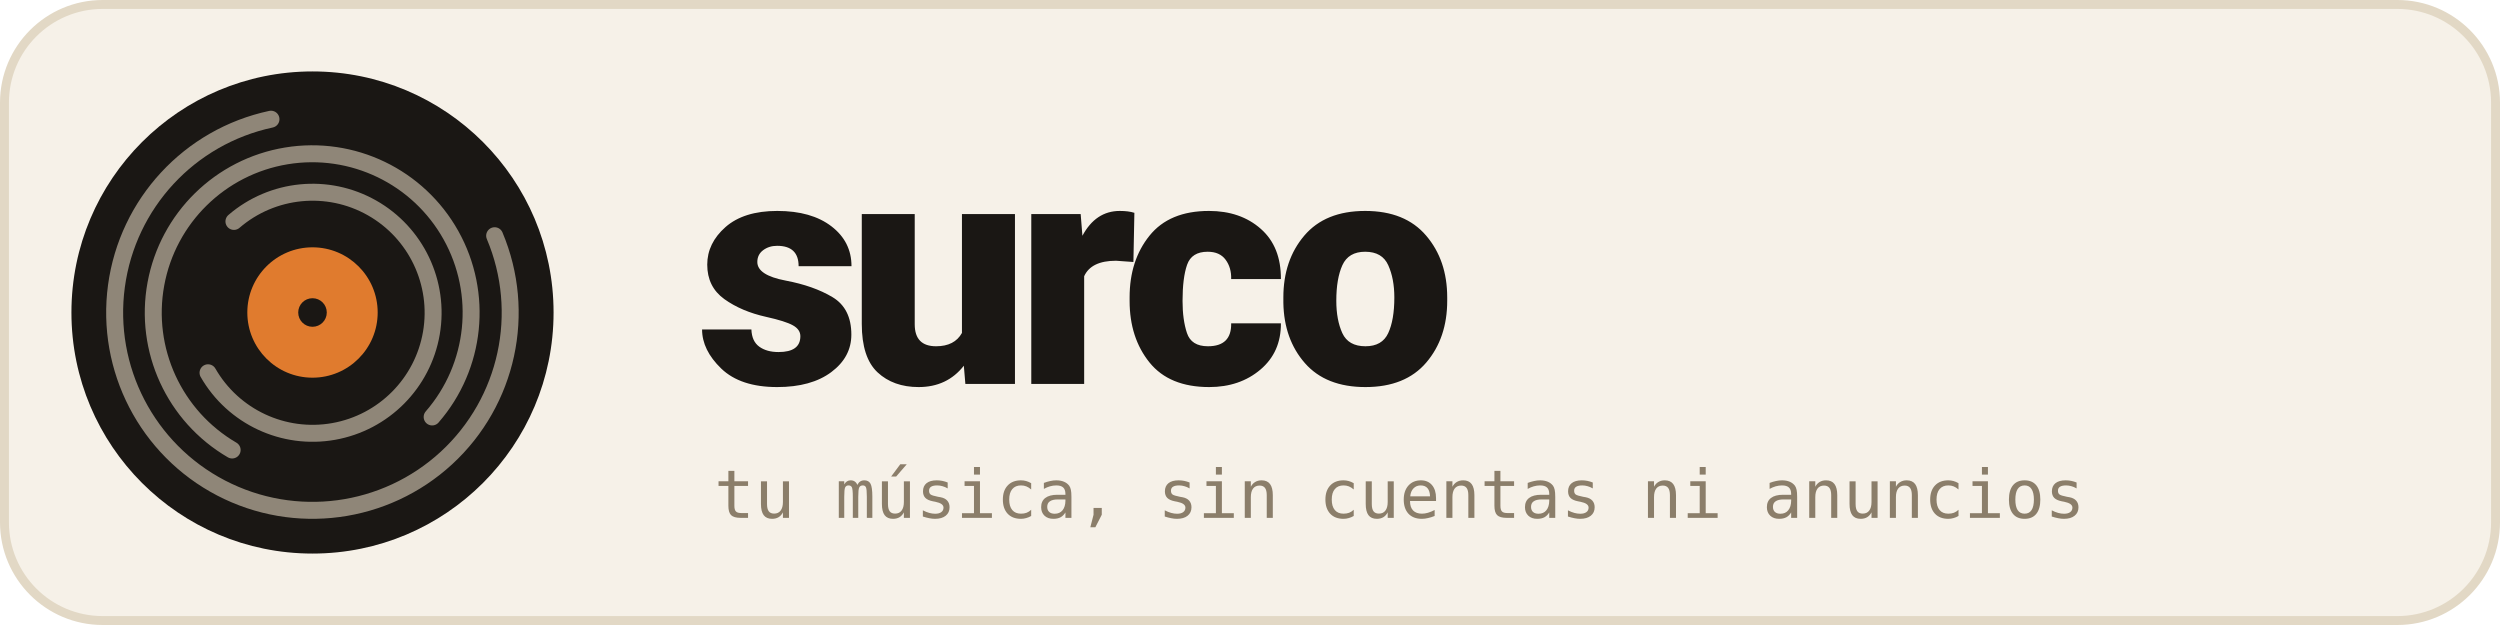
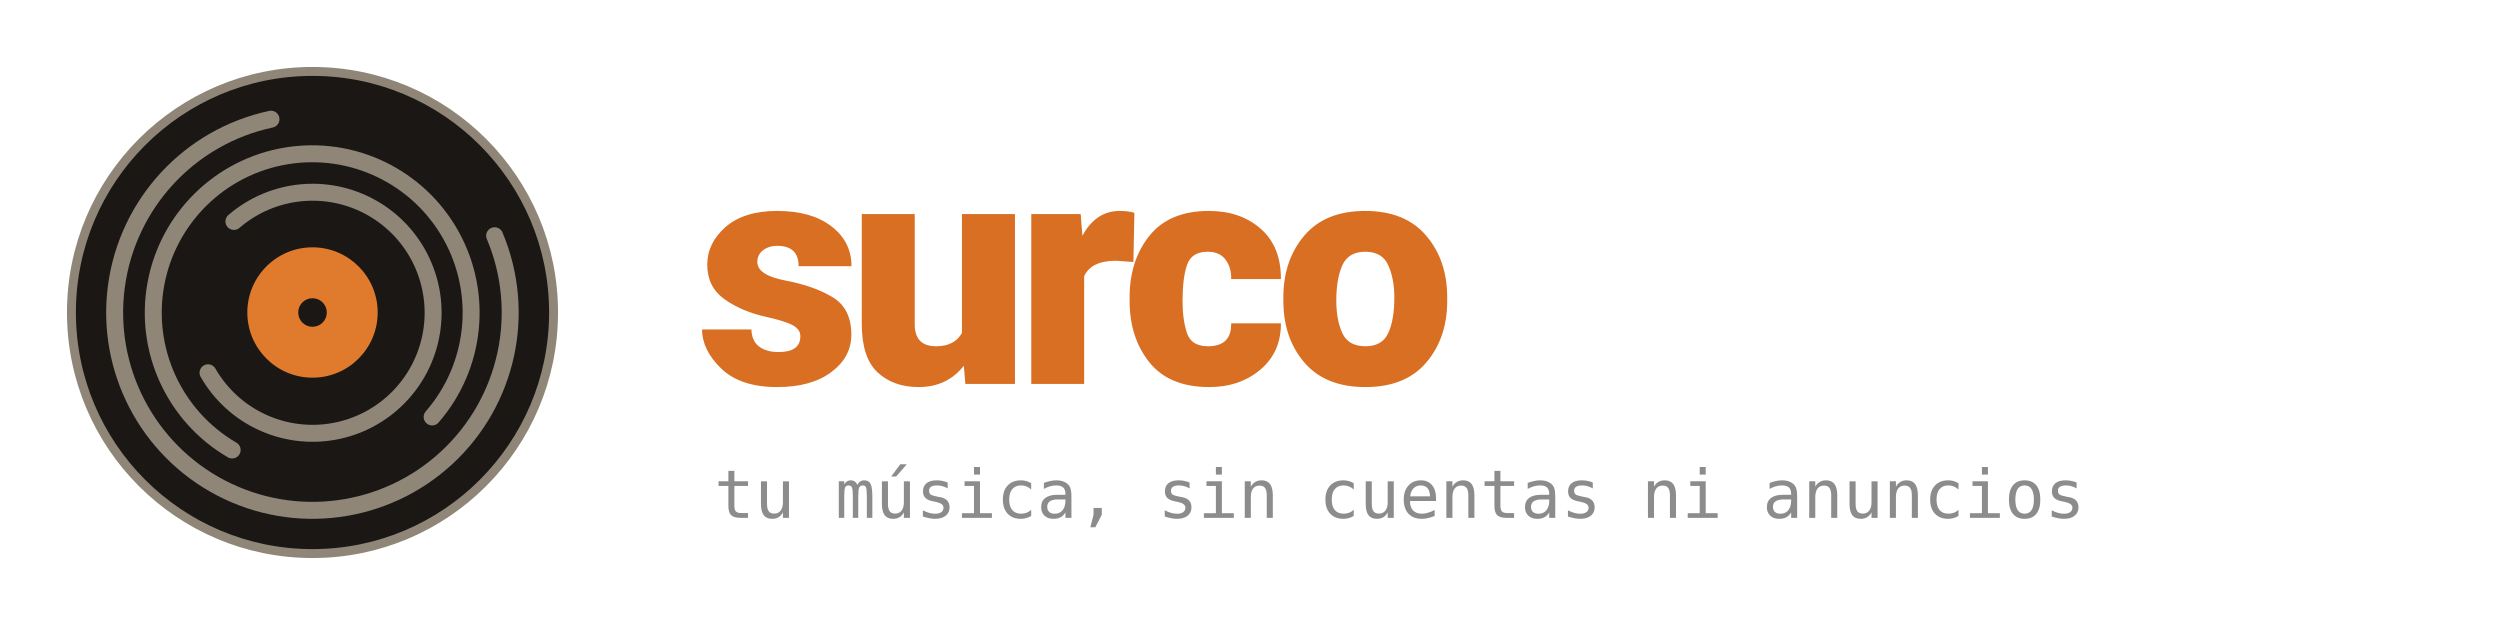
<svg xmlns="http://www.w3.org/2000/svg" width="560" height="140" viewBox="0 0 560 140">
  <defs>
    <clipPath id="reveal">
      <rect x="150" y="0" height="140" width="400">
        <animate attributeName="width" values="0;400;400" keyTimes="0;.35;1" dur="6s" repeatCount="indefinite" calcMode="spline" keySplines=".2 .7 .3 1;0 0 1 1" />
      </rect>
    </clipPath>
  </defs>
-   <rect x="1" y="1" width="558" height="138" rx="22" fill="#F6F1E8" stroke="#E2D8C5" stroke-width="2" />
-   <circle cx="70" cy="70" r="54" fill="#1A1714" />
+   <circle cx="70" cy="70" r="54" fill="#1A1714" stroke="#8F8678" stroke-width="2" />
  <g fill="none" stroke="#8F8678" stroke-width="3.8" stroke-linecap="round">
    <path d="M110.8 52.8 A44.3 44.3 0 1 1 60.7 26.7" />
    <path d="M52.0 100.8 A35.6 35.6 0 1 1 96.8 93.4" />
    <path d="M52.4 49.6 A27.0 27.0 0 1 1 46.6 83.5" />
    <animateTransform attributeName="transform" type="rotate" from="0 70 70" to="360 70 70" dur="4s" repeatCount="indefinite" />
  </g>
  <circle cx="70" cy="70" r="14.6" fill="#E07B2E" />
  <circle cx="70" cy="70" r="3.2" fill="#1A1714" />
  <g clip-path="url(#reveal)">
-     <text x="156" y="86" font-family="ui-sans-serif, system-ui, -apple-system, 'Segoe UI', Roboto, sans-serif" font-size="72" font-weight="800" letter-spacing="-3" fill="#1A1714">surco</text>
-     <text x="160" y="116" font-family="ui-monospace, 'SF Mono', Menlo, monospace" font-size="15" fill="#8B7E6A">tu música, sin cuentas ni anuncios</text>
+     <text x="156" y="86" font-family="ui-sans-serif, system-ui, -apple-system, 'Segoe UI', Roboto, sans-serif" font-size="72" font-weight="800" letter-spacing="-3" fill="#D96F22">surco</text>
+     <text x="160" y="116" font-family="ui-monospace, 'SF Mono', Menlo, monospace" font-size="15" fill="#8C8C8C">tu música, sin cuentas ni anuncios</text>
  </g>
</svg>
